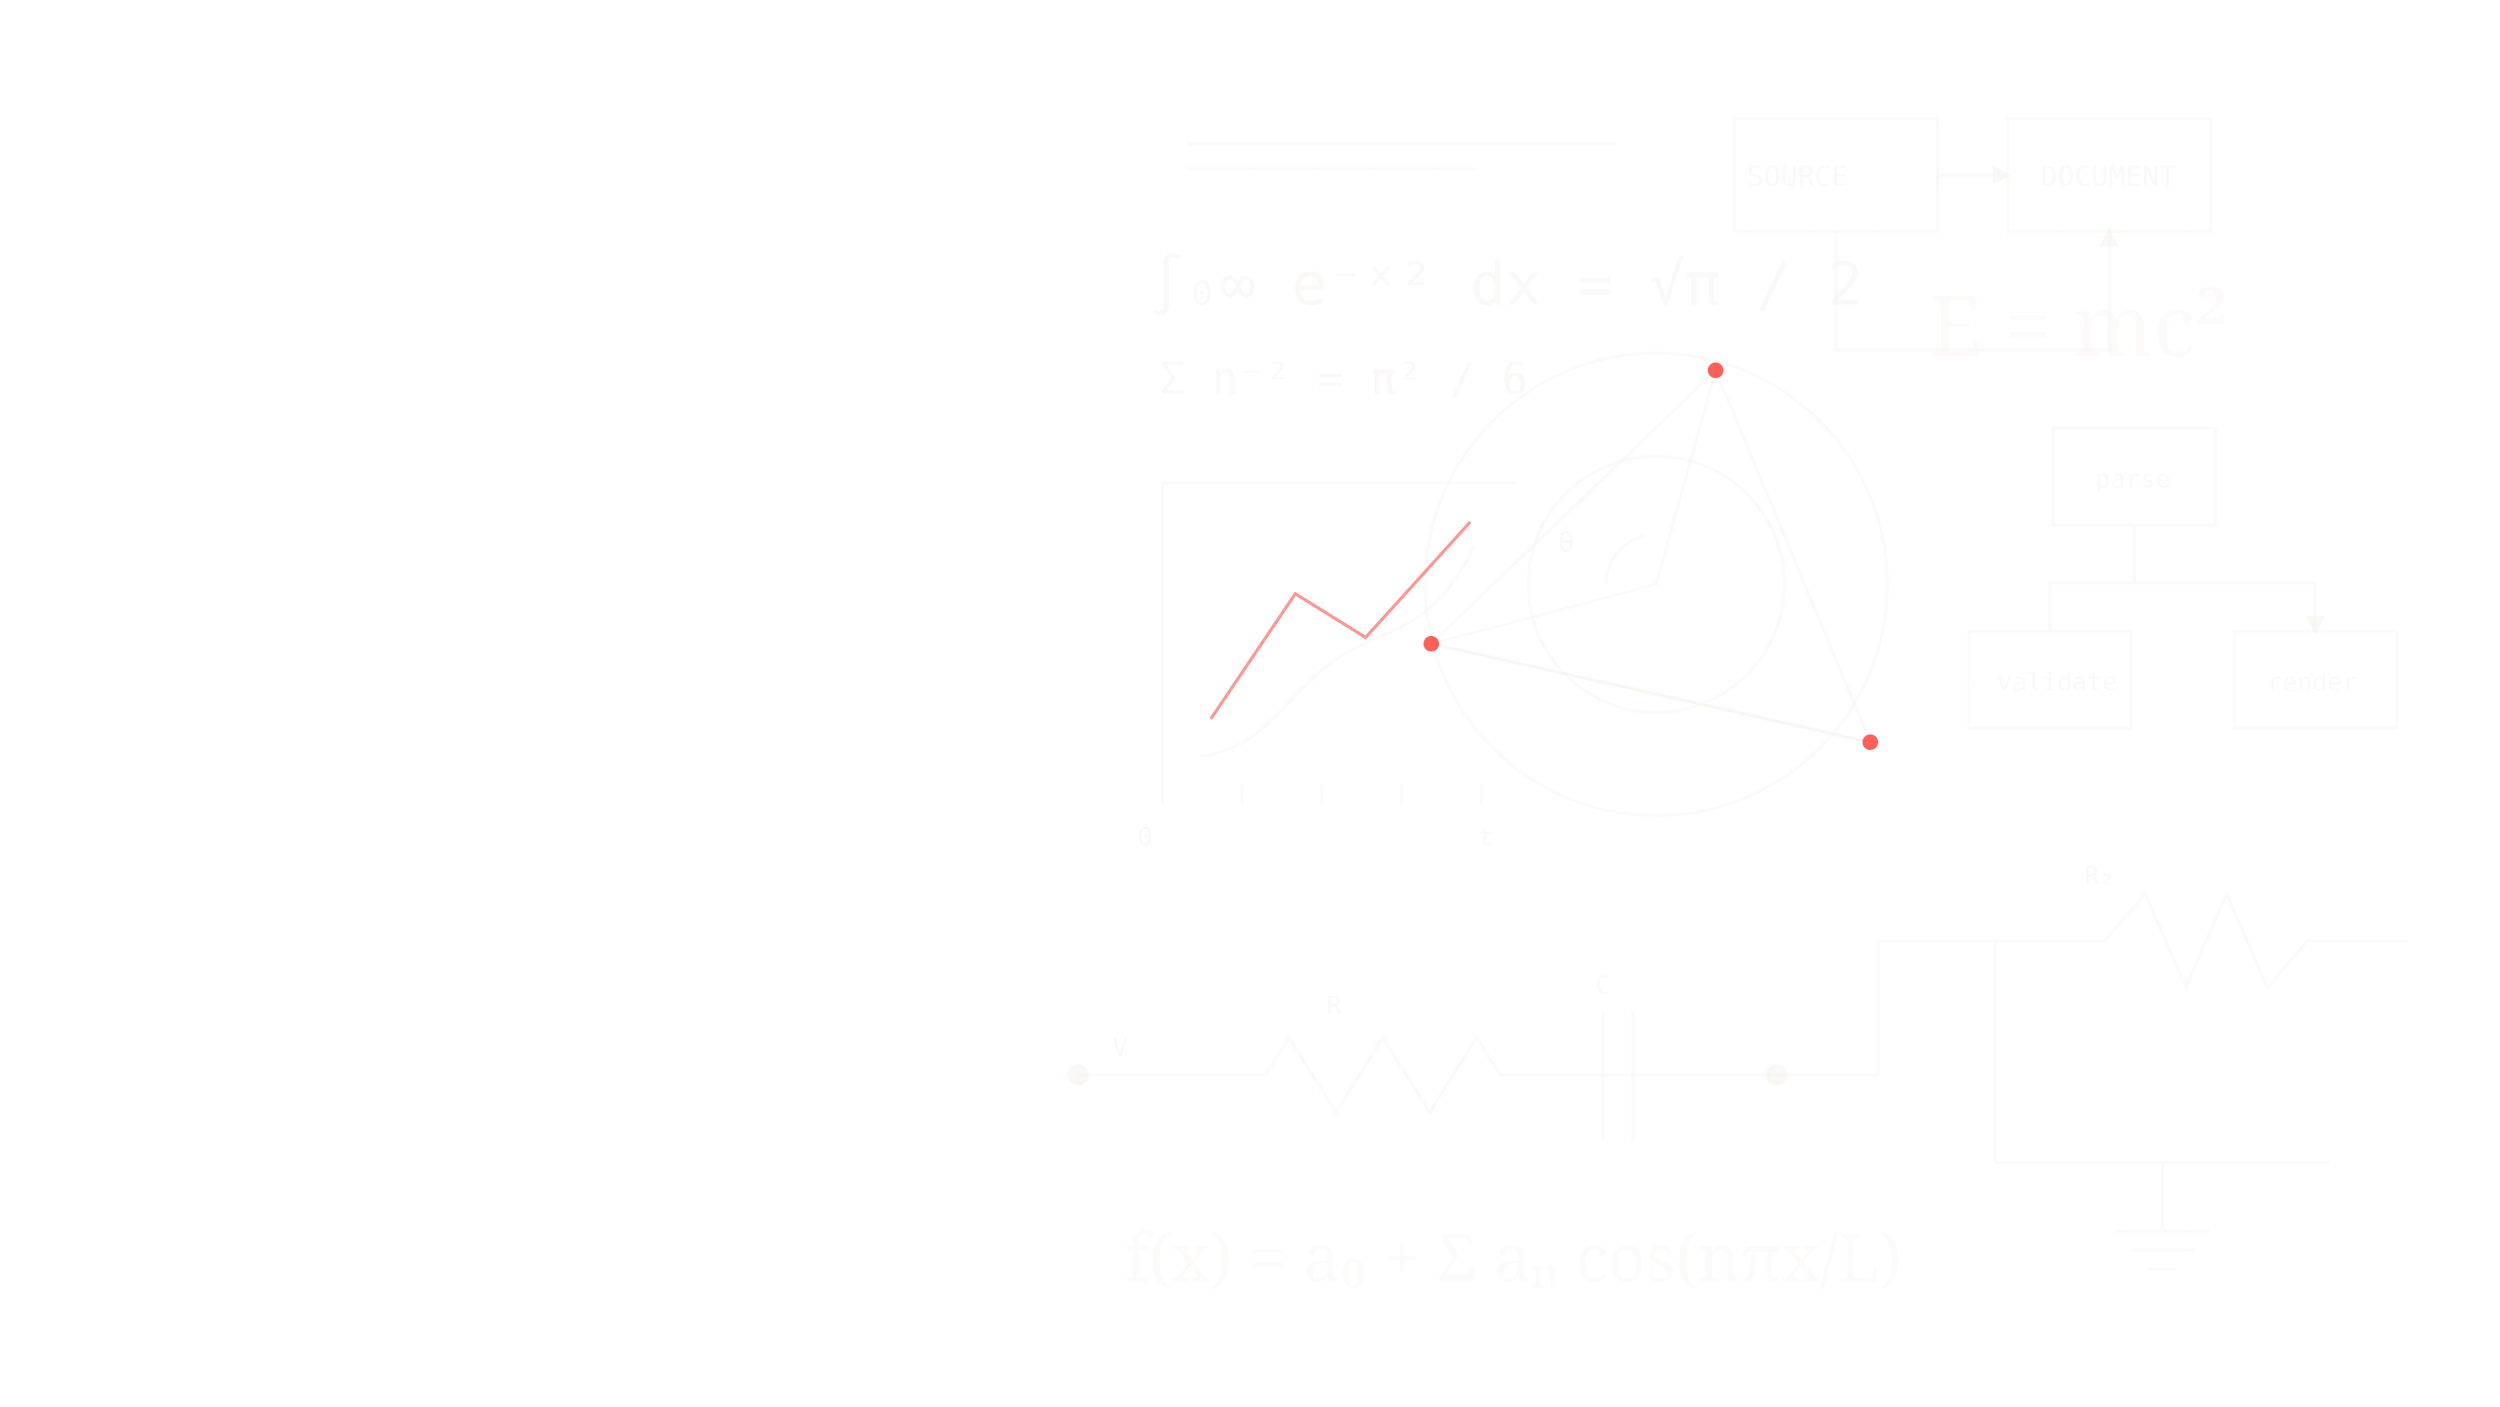
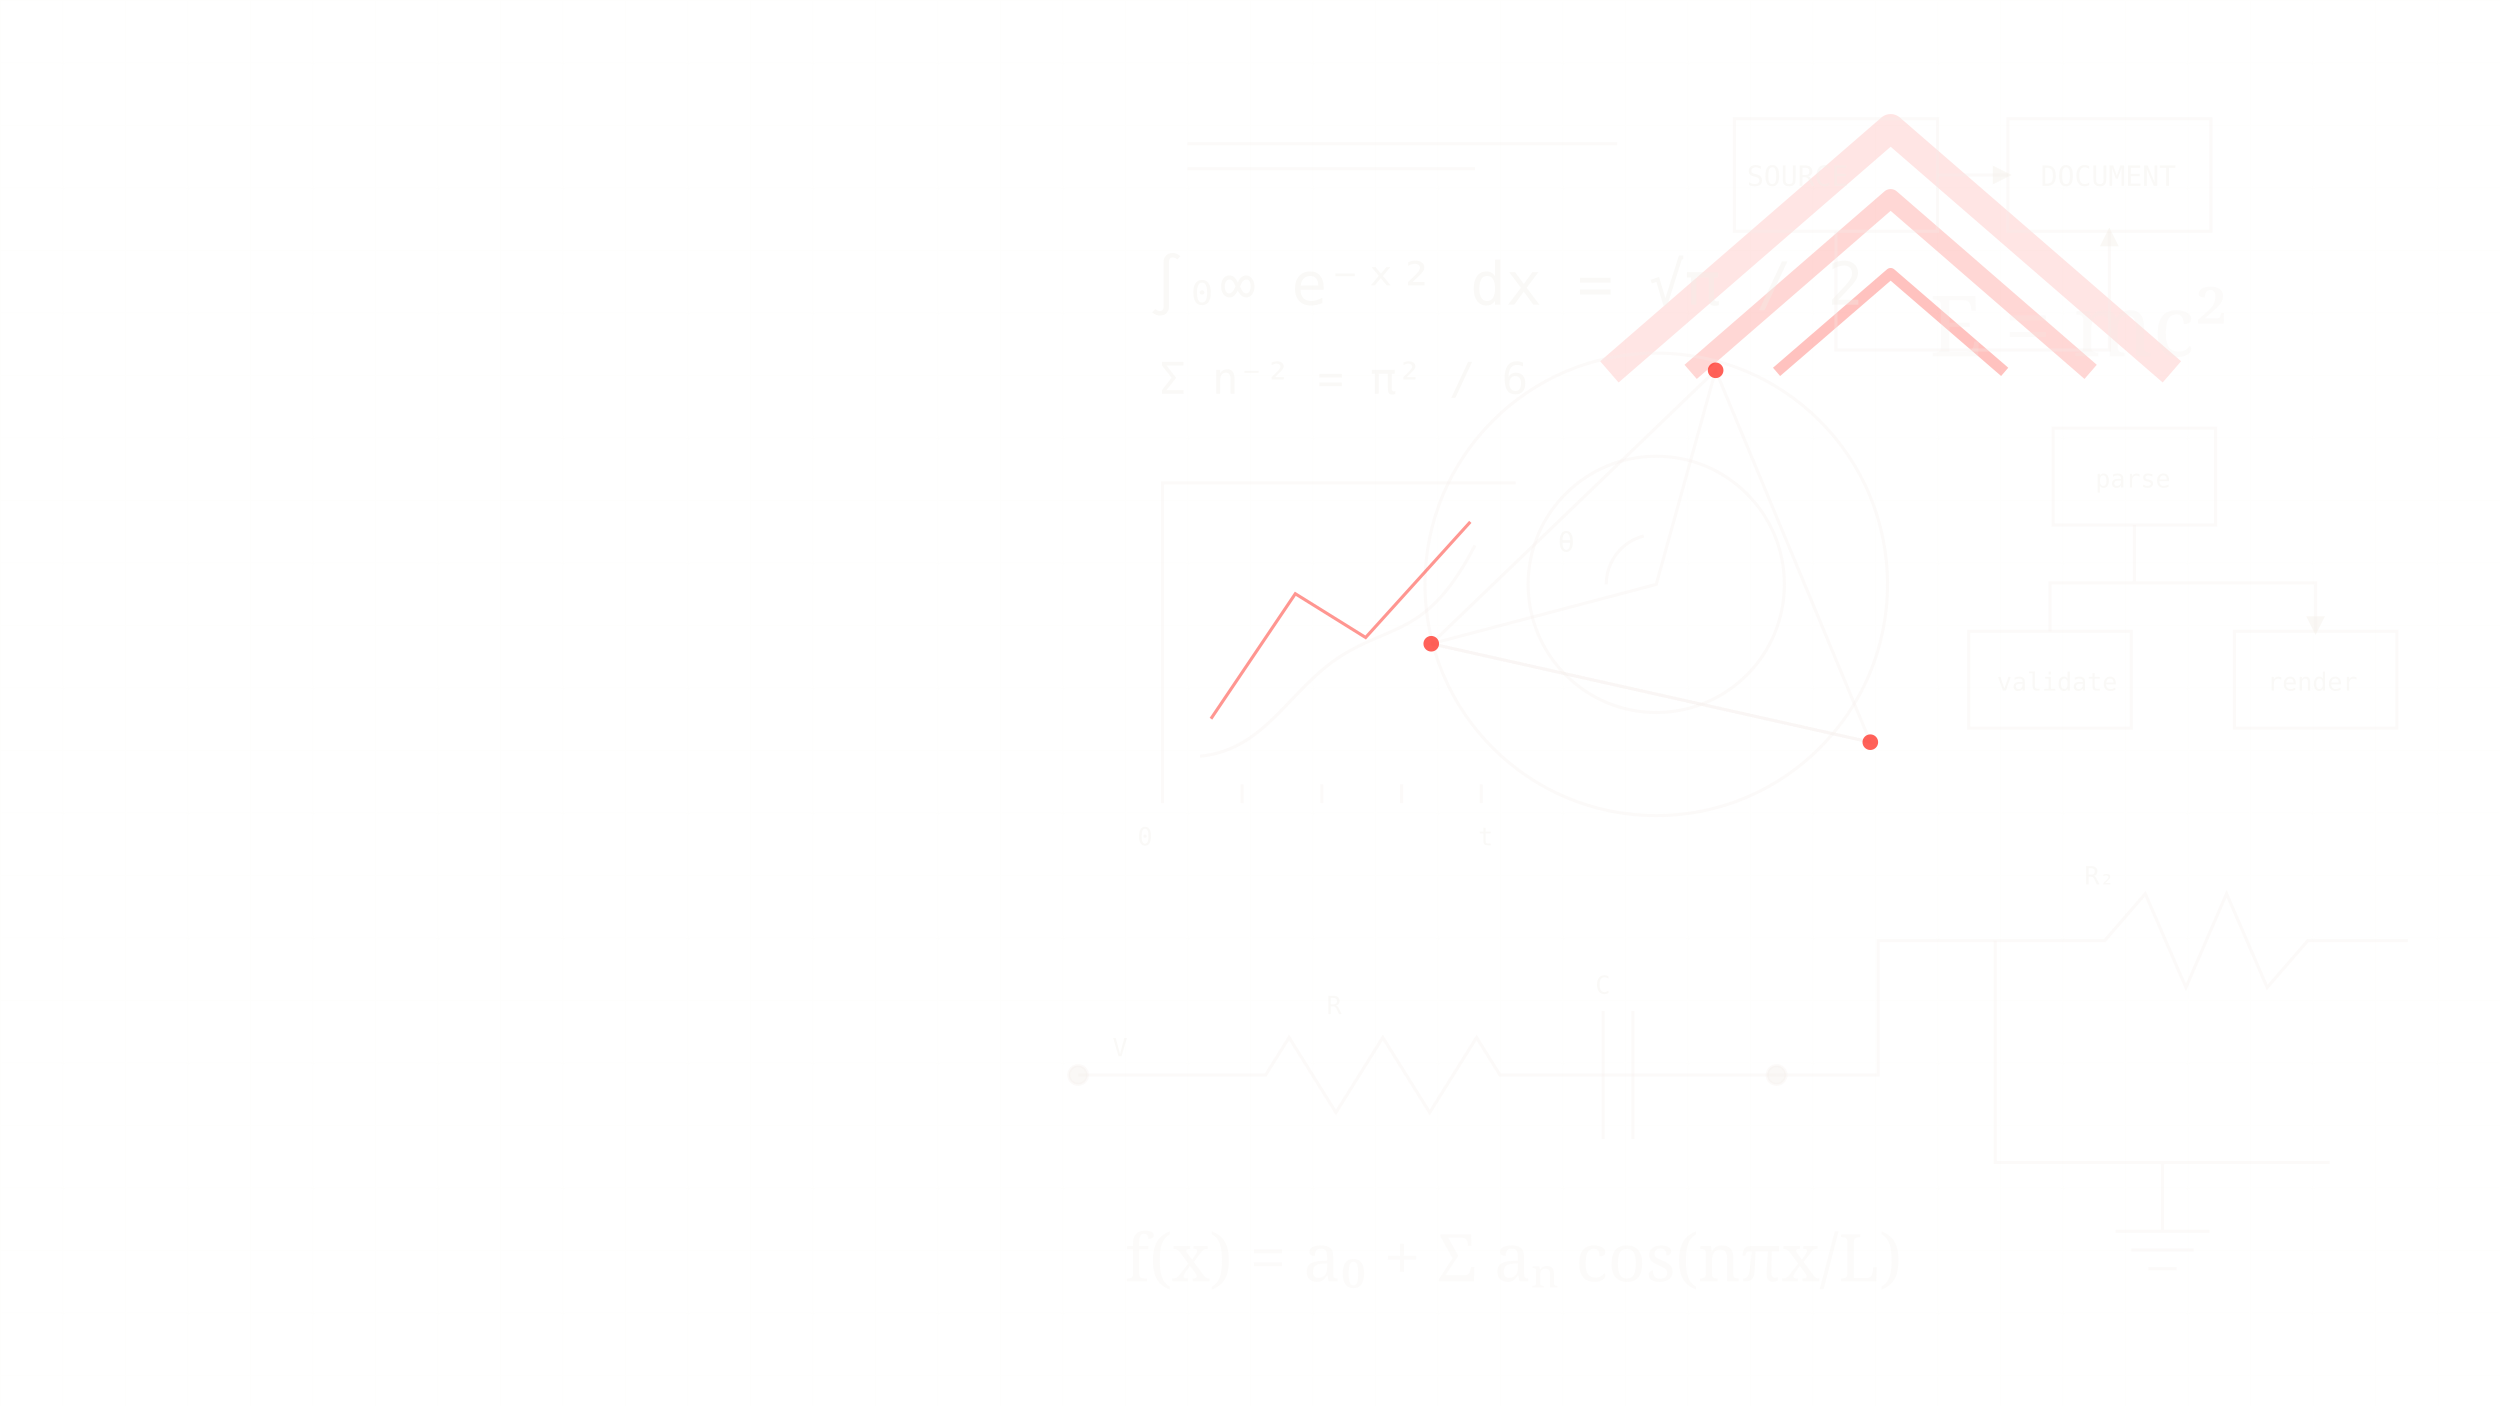
<svg xmlns="http://www.w3.org/2000/svg" viewBox="0 0 1600 900" role="img" aria-labelledby="title description">
  <defs>
    <pattern id="grid" width="40" height="40" patternUnits="userSpaceOnUse">
      <path d="M40 0H0V40" fill="none" stroke="#f2eee8" stroke-opacity="0.08" stroke-width="1" />
    </pattern>
    <marker id="arrow" viewBox="0 0 10 10" refX="8" refY="5" markerWidth="6" markerHeight="6" orient="auto-start-reverse">
      <path d="M0 0L10 5L0 10Z" fill="#f2eee8" fill-opacity="0.42" />
    </marker>
  </defs>
  <rect width="1600" height="900" fill="url(#grid)" />
+   <g aria-label="AzeForge nested-angle motif" fill="none" stroke="#ff2419" stroke-linejoin="round">
+     <path d="M1030 238L1210 82l180 156" stroke-opacity="0.12" stroke-width="18" />
+     <path d="M1082 238l128-111 128 111" stroke-opacity="0.18" stroke-width="12" />
+     <path d="M1137 238l73-63 73 63" stroke-opacity="0.28" stroke-width="7" />
+   </g>
  <g fill="none" stroke="#f2eee8" stroke-opacity="0.28" stroke-width="2">
    <path d="M760 92H1035" />
    <path d="M760 108H944" />
    <path d="M1110 76h130v72h-130zM1285 76h130v72h-130z" />
    <path d="M1240 112h45" marker-end="url(#arrow)" />
    <path d="M1175 148v76h175v-76" marker-end="url(#arrow)" />
    <circle cx="1060" cy="374" r="148" />
    <circle cx="1060" cy="374" r="82" />
    <path d="M916 412l182-175 99 238z" />
    <path d="M916 412l281 63M1098 237l-38 137-144 38" />
    <path d="M1028 374a32 32 0 0 1 24-31" />
    <circle cx="916" cy="412" r="5" fill="#ff2419" fill-opacity="0.72" stroke="none" />
    <circle cx="1098" cy="237" r="5" fill="#ff2419" fill-opacity="0.72" stroke="none" />
    <circle cx="1197" cy="475" r="5" fill="#ff2419" fill-opacity="0.72" stroke="none" />
    <path d="M690 688h120l15-24 30 48 30-48 30 48 30-48 15 24h86" />
    <path d="M1026 647v82M1045 647v82M1045 688h92" />
    <circle cx="690" cy="688" r="6" fill="#f2eee8" fill-opacity="0.4" />
    <circle cx="1137" cy="688" r="6" fill="#f2eee8" fill-opacity="0.4" />
    <path d="M1137 688h65v-86h75M1277 602h70l26-30 26 60 26-60 26 60 26-30h64" />
    <path d="M1277 602v142h214M1384 744v44M1354 788h60M1364 800h40M1375 812h18" />
    <path d="M744 514v-205h226" />
    <path d="M768 484c42-4 57-43 90-64 33-21 56-13 86-71" />
    <path d="M775 460l54-80 45 28 67-74" stroke="#ff2419" stroke-opacity="0.48" />
    <path d="M795 514v-12M846 514v-12M897 514v-12M948 514v-12" />
    <path d="M1314 274h104v62h-104zM1260 404h104v62h-104zM1430 404h104v62h-104z" />
    <path d="M1366 336v37h-54v31M1366 373h116v31" marker-end="url(#arrow)" />
  </g>
-   <g fill="#f2eee8" fill-opacity="0.34" font-family="JetBrains Mono, ui-monospace, monospace">
+   <g fill="#f2eee8" fill-opacity="0.34" font-family="Geist Mono, ui-monospace, monospace">
    <text x="735" y="195" font-size="38">∫₀∞ e⁻ˣ² dx = √π / 2</text>
    <text x="742" y="252" font-size="28">Σ n⁻² = π² / 6</text>
    <text x="1118" y="119" font-size="18">SOURCE</text>
    <text x="1306" y="119" font-size="18">DOCUMENT</text>
    <text x="997" y="353" font-size="18">θ</text>
    <text x="728" y="541" font-size="16">0</text>
    <text x="946" y="541" font-size="16">t</text>
    <text x="712" y="676" font-size="16">V</text>
    <text x="849" y="649" font-size="16">R</text>
    <text x="1021" y="636" font-size="16">C</text>
    <text x="1334" y="566" font-size="16">R₂</text>
    <text x="1341" y="312" font-size="16">parse</text>
    <text x="1278" y="442" font-size="16">validate</text>
    <text x="1451" y="442" font-size="16">render</text>
  </g>
  <g fill="#f2eee8" fill-opacity="0.2" font-family="Playfair Display, Georgia, serif">
    <text x="1235" y="228" font-size="54">E = mc²</text>
    <text x="720" y="820" font-size="42">f(x) = a₀ + Σ aₙ cos(nπx/L)</text>
  </g>
</svg>
